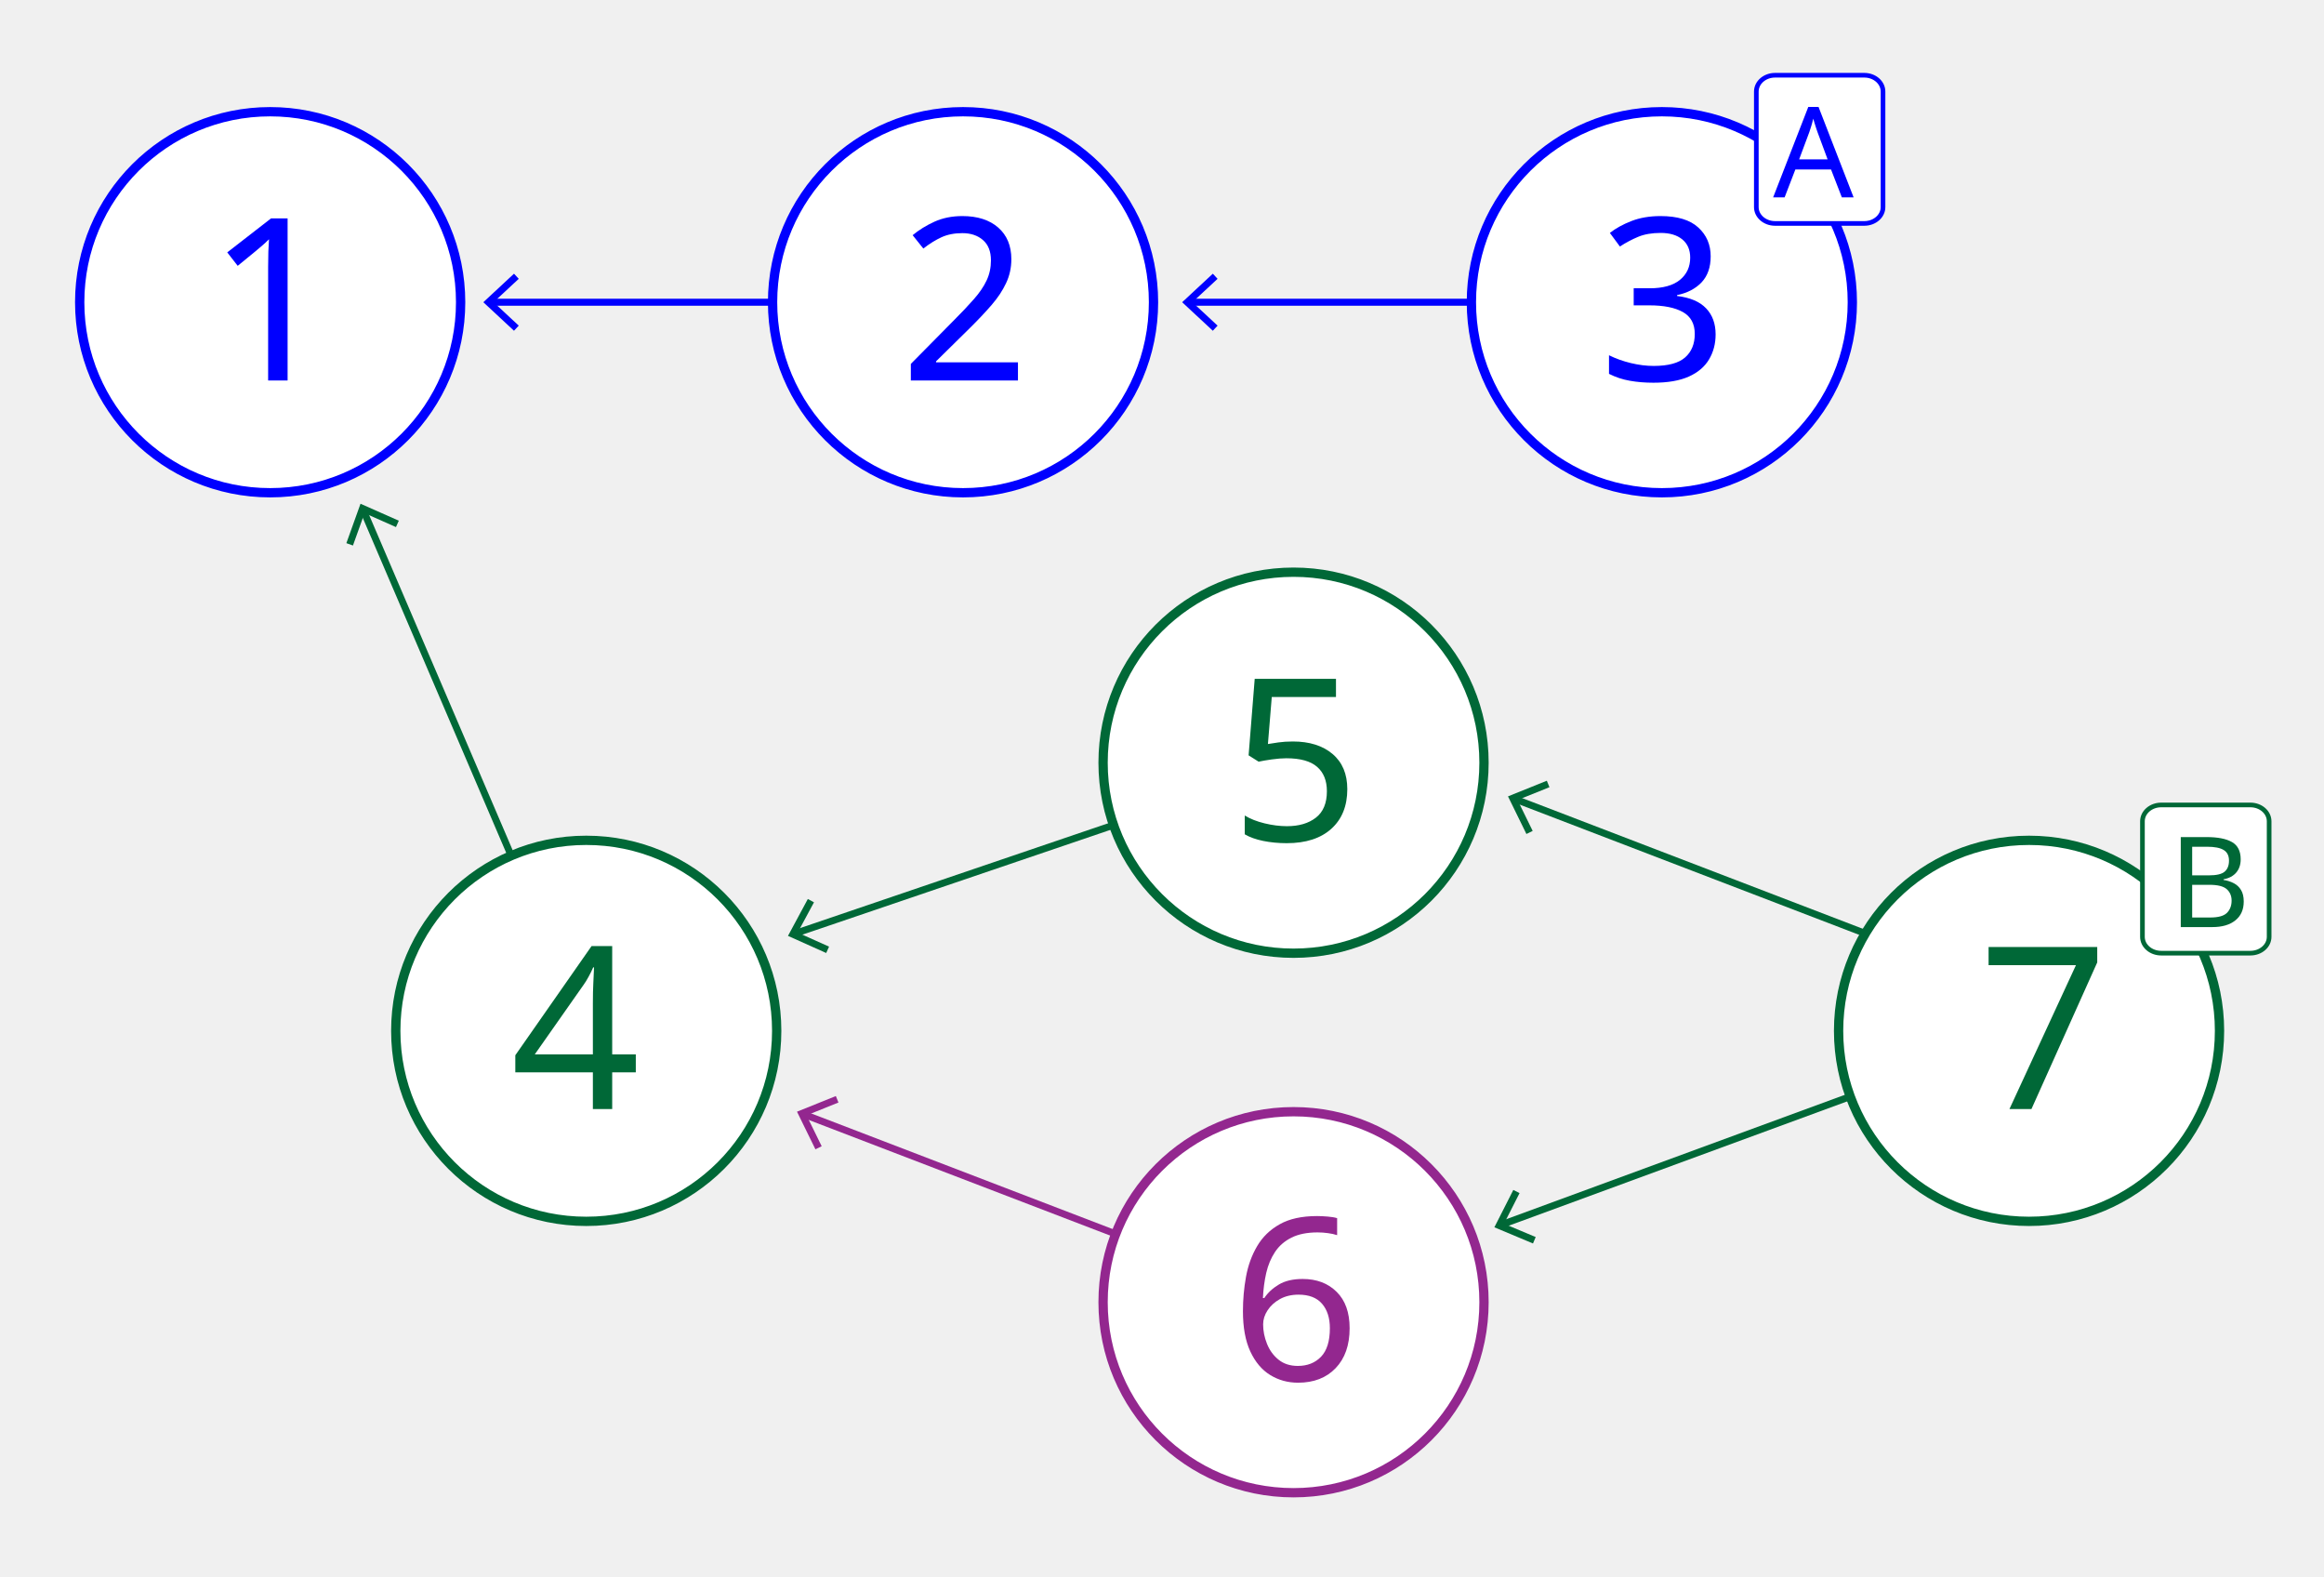
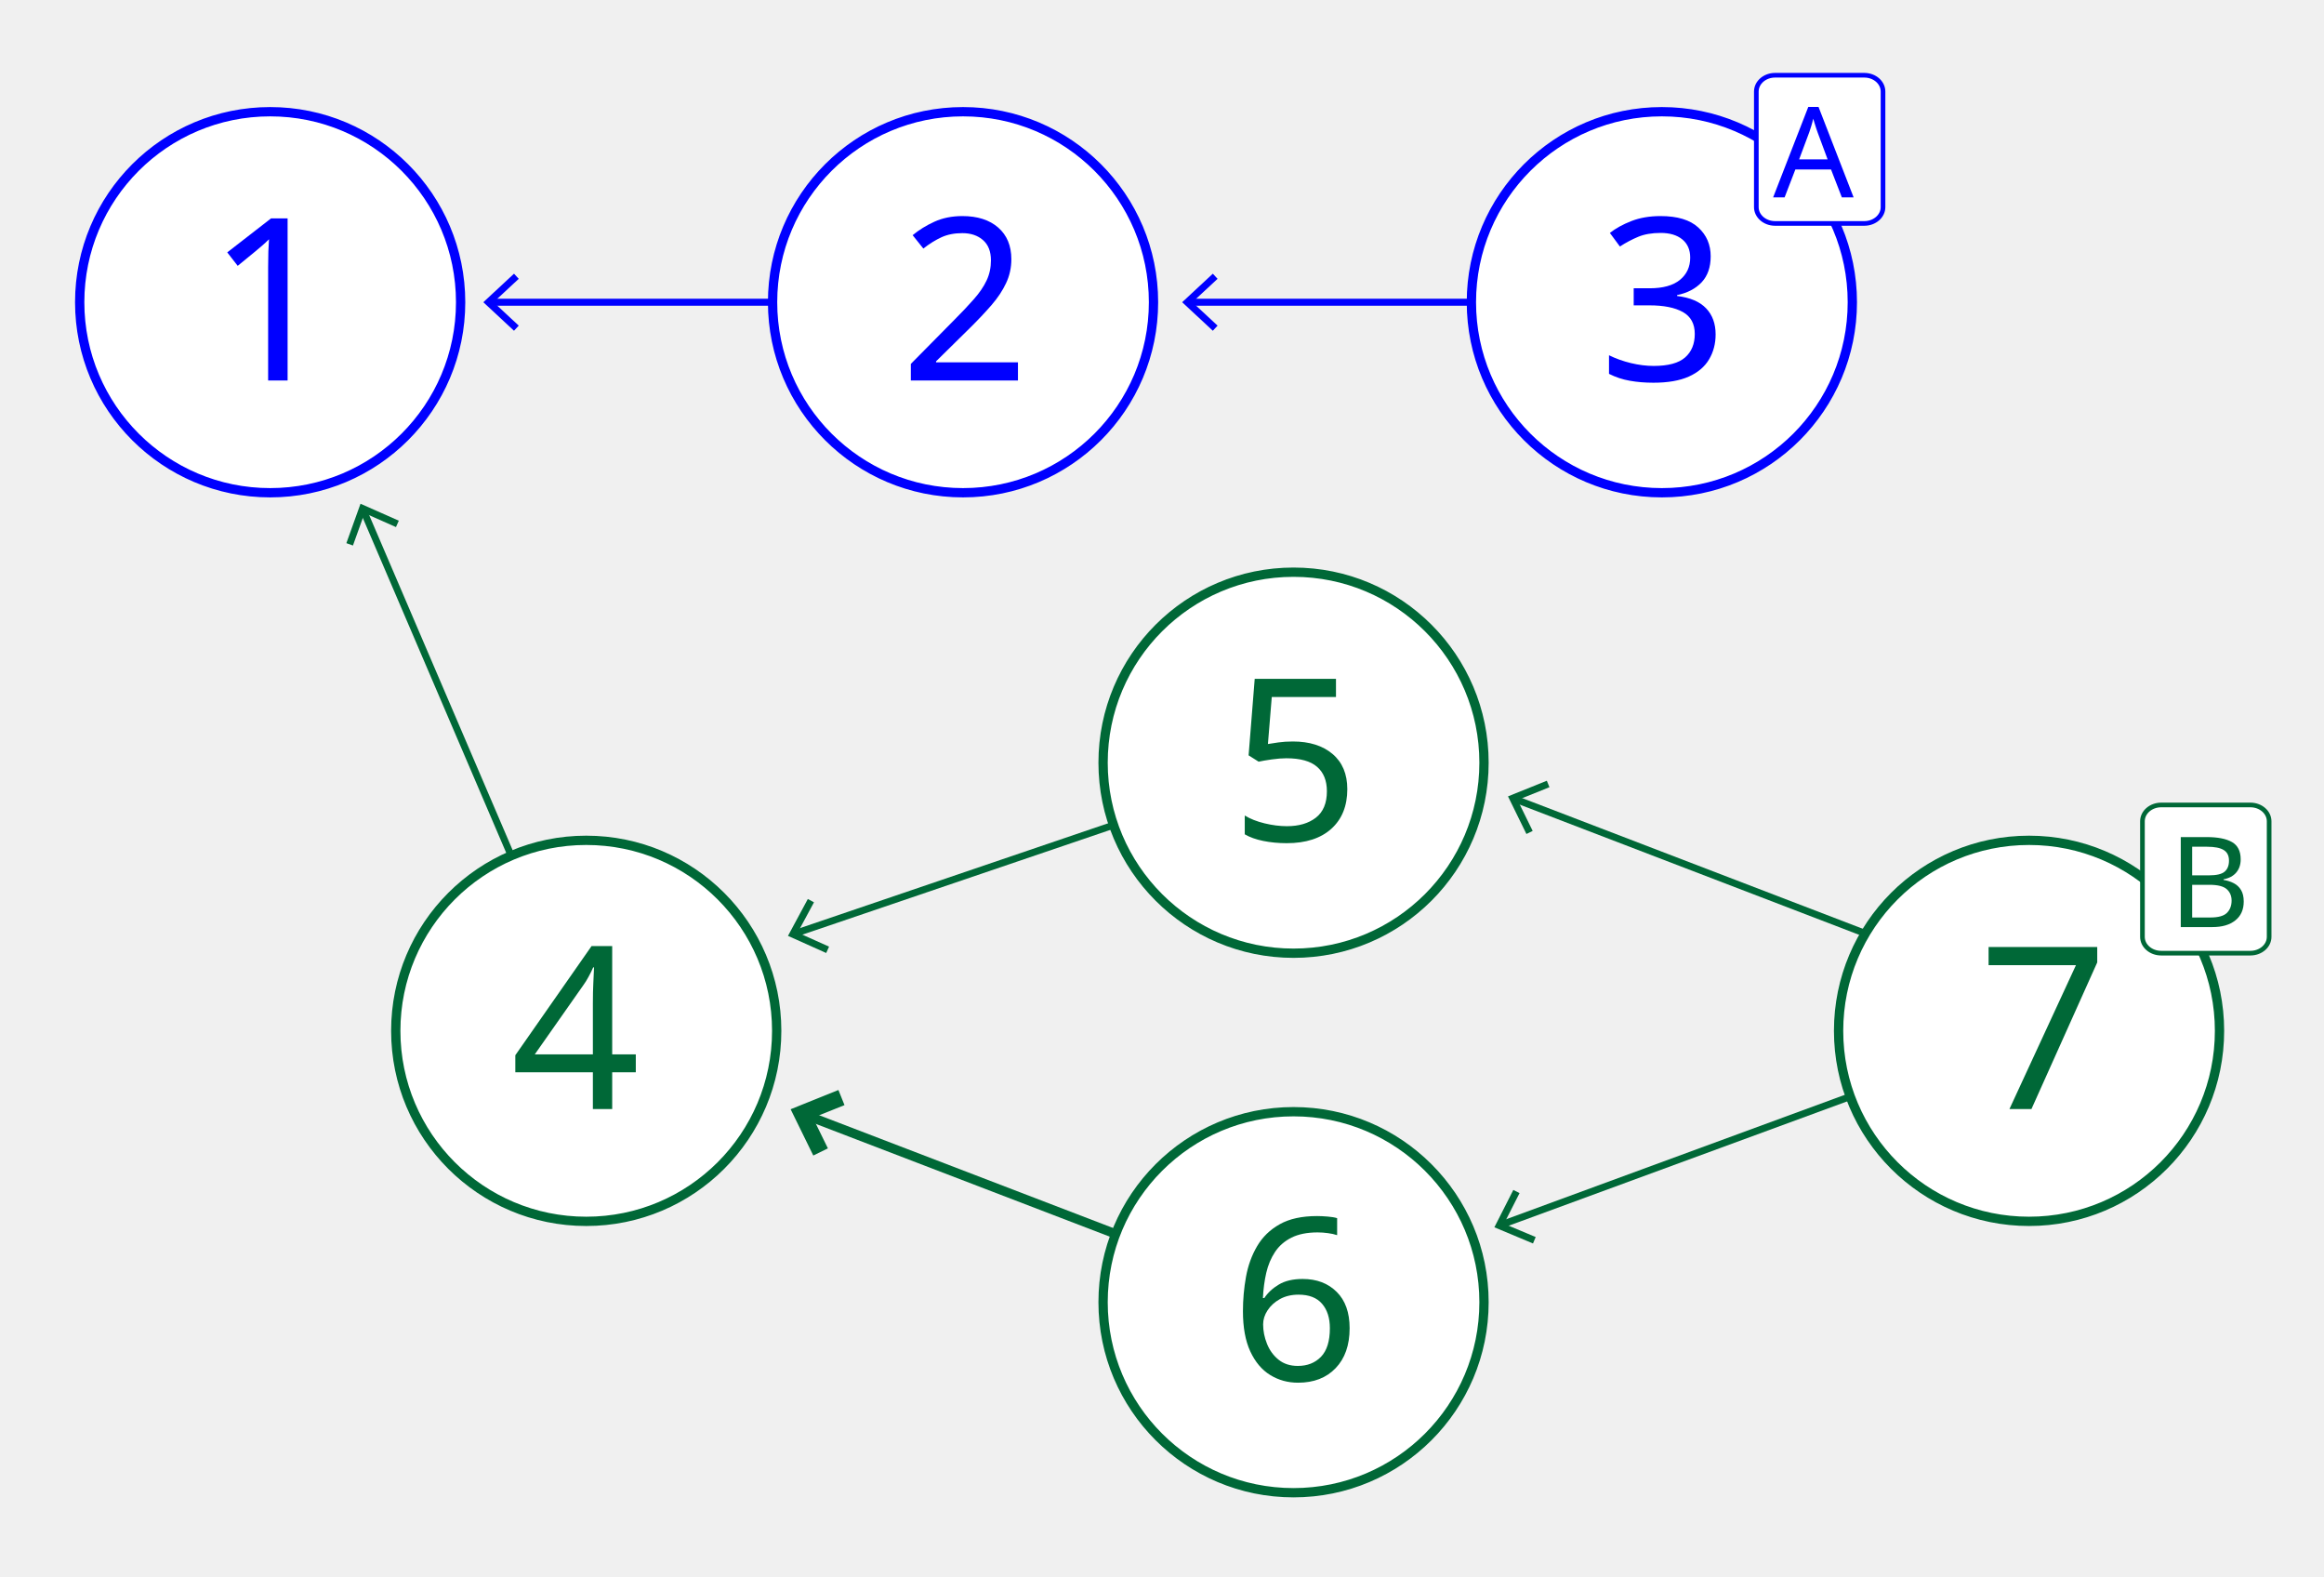
<svg xmlns="http://www.w3.org/2000/svg" version="1.1" id="Layer_1" x="0px" y="0px" width="500px" height="339.176px" viewBox="0 0 500 339.176" enable-background="new 0 0 500 339.176" xml:space="preserve">
  <g>
    <path fill="none" d="M171.472,239.117" />
  </g>
  <g>
    <path fill="none" d="M278.3,280.094" />
  </g>
  <g>
    <g>
-       <line fill="none" stroke="#006837" stroke-width="1.5" stroke-linecap="round" stroke-miterlimit="10" x1="273.275" y1="166.008" x2="171.073" y2="200.778" />
+       <line fill="none" stroke="#006837" stroke-width="1.5" stroke-linecap="round" stroke-miterlimit="10" x1="273.275" y1="166.008" x2="171.073" y2="200.777" />
      <g>
-         <polygon fill="#006837" points="173.802,193.369 175.125,194.08 171.617,200.59 178.368,203.614 177.753,204.983 169.532,201.3         " />
+         <polygon fill="#006837" points="173.802,193.369 175.125,194.08 171.617,200.59 178.368,203.614 177.753,204.982 169.532,201.3         " />
      </g>
    </g>
  </g>
  <g>
    <g>
-       <line fill="none" stroke="#93278F" stroke-width="1.5" stroke-linecap="round" stroke-miterlimit="10" x1="278.3" y1="280.094" x2="172.991" y2="239.7" />
+       <line fill="none" stroke="#006837" stroke-width="2" stroke-miterlimit="10" x1="278.3" y1="280.094" x2="172.991" y2="239.7" />
      <g>
-         <polygon fill="#93278F" points="179.828,235.751 180.39,237.144 173.528,239.904 176.783,246.546 175.435,247.206      171.472,239.116    " />
+         <polygon fill="none" stroke="#006837" stroke-width="2" stroke-miterlimit="10" points="179.828,235.751 180.39,237.145      173.528,239.904 176.783,246.546 175.435,247.206 171.472,239.116    " />
      </g>
    </g>
  </g>
  <g>
    <g>
      <line fill="none" stroke="#006837" stroke-width="1.5" stroke-linecap="round" stroke-miterlimit="10" x1="436.543" y1="221.725" x2="323.038" y2="263.418" />
      <g>
        <polygon fill="#006837" points="325.586,255.945 326.926,256.625 323.577,263.219 330.399,266.078 329.817,267.461      321.508,263.979    " />
      </g>
    </g>
  </g>
  <g>
    <g>
-       <line fill="none" stroke="#006837" stroke-width="1.5" stroke-linecap="round" stroke-miterlimit="10" x1="428.336" y1="211.147" x2="325.958" y2="171.877" />
+       <line fill="none" stroke="#006837" stroke-width="1.5" stroke-linecap="round" stroke-miterlimit="10" x1="428.336" y1="211.146" x2="325.958" y2="171.877" />
      <g>
-         <polygon fill="#006837" points="332.795,167.929 333.358,169.321 326.497,172.082 329.75,178.724 328.403,179.383      324.44,171.293    " />
+         <polygon fill="#006837" points="332.795,167.929 333.358,169.321 326.497,172.082 329.75,178.725 328.403,179.383      324.44,171.293    " />
      </g>
    </g>
  </g>
  <g>
    <g>
      <line fill="none" stroke="#0000FF" stroke-width="1.5" stroke-linecap="round" stroke-miterlimit="10" x1="357.545" y1="65.007" x2="255.963" y2="65.007" />
      <g>
        <polygon fill="#0000FF" points="260.934,58.872 261.957,59.971 256.539,65.005 261.957,70.042 260.934,71.14 254.336,65.005         " />
      </g>
    </g>
  </g>
  <g>
    <g>
      <line fill="none" stroke="#0000FF" stroke-width="1.5" stroke-linecap="round" stroke-miterlimit="10" x1="207.195" y1="65.007" x2="105.613" y2="65.007" />
      <g>
        <polygon fill="#0000FF" points="110.583,58.872 111.606,59.971 106.188,65.005 111.606,70.042 110.583,71.14 103.986,65.005         " />
      </g>
    </g>
  </g>
  <g>
    <g>
      <line fill="none" stroke="#006837" stroke-width="1.5" stroke-linecap="round" stroke-miterlimit="10" x1="126.125" y1="221.725" x2="78.203" y2="109.845" />
      <g>
        <polygon fill="#006837" points="85.799,111.998 85.192,113.371 78.431,110.374 75.935,117.336 74.521,116.829 77.563,108.349         " />
      </g>
    </g>
  </g>
  <g>
-     <path fill="none" d="M328.317,174.522" />
+     <path fill="none" d="M328.317,174.521" />
  </g>
  <g>
    <path fill="none" d="M440.008,221.725" />
  </g>
  <g>
    <circle fill="#FFFFFF" stroke="#006837" stroke-width="2" stroke-miterlimit="10" cx="126.125" cy="221.725" r="40.978" />
-     <text transform="matrix(1 0 0 1 109.8369 238.5532)" fill="#006837" font-family="'Futura-Medium'" font-size="48.825">4</text>
+     <text transform="matrix(1 0 0 1 109.8369 238.5527)" fill="#006837" font-family="'Futura-Medium'" font-size="48.825">4</text>
  </g>
  <g>
    <circle fill="#FFFFFF" stroke="#006837" stroke-width="2" stroke-miterlimit="10" cx="436.543" cy="221.725" r="40.977" />
-     <text transform="matrix(1 0 0 1 425.6812 238.5532)" fill="#006837" font-family="'Futura-Medium'" font-size="48.825">7</text>
+     <text transform="matrix(1 0 0 1 425.6816 238.5527)" fill="#006837" font-family="'Futura-Medium'" font-size="48.825">7</text>
  </g>
  <g>
    <circle fill="#FFFFFF" stroke="#006837" stroke-width="2" stroke-miterlimit="10" cx="278.302" cy="164.052" r="40.978" />
-     <text transform="matrix(1 0 0 1 264.7266 180.8774)" fill="#006837" font-family="'Futura-Medium'" font-size="48.825">5</text>
+     <text transform="matrix(1 0 0 1 264.7266 180.877)" fill="#006837" font-family="'Futura-Medium'" font-size="48.825">5</text>
  </g>
  <g>
-     <circle fill="#FFFFFF" stroke="#93278F" stroke-width="2" stroke-miterlimit="10" cx="278.302" cy="280.096" r="40.978" />
-     <text transform="matrix(1 0 0 1 264.7266 296.9238)" fill="#93278F" font-family="'Futura-Medium'" font-size="48.825">6</text>
+     <circle fill="#FFFFFF" stroke="#006837" stroke-width="2" stroke-miterlimit="10" cx="278.302" cy="280.096" r="40.978" />
+     <text transform="matrix(1 0 0 1 264.7266 296.9238)" fill="#006837" font-family="'Futura-Medium'" font-size="48.825">6</text>
  </g>
  <g>
    <circle fill="#FFFFFF" stroke="#0000FF" stroke-width="2" stroke-miterlimit="10" cx="58.124" cy="65.007" r="40.978" />
-     <text transform="matrix(1 0 0 1 44.5479 81.8345)" fill="#0000FF" font-family="'Futura-Medium'" font-size="48.825">1</text>
+     <text transform="matrix(1 0 0 1 44.5479 81.834)" fill="#0000FF" font-family="'Futura-Medium'" font-size="48.825">1</text>
  </g>
  <g>
    <circle fill="#FFFFFF" stroke="#0000FF" stroke-width="2" stroke-miterlimit="10" cx="207.195" cy="65.007" r="40.978" />
-     <text transform="matrix(1 0 0 1 193.6191 81.8345)" fill="#0000FF" font-family="'Futura-Medium'" font-size="48.825">2</text>
+     <text transform="matrix(1 0 0 1 193.6191 81.834)" fill="#0000FF" font-family="'Futura-Medium'" font-size="48.825">2</text>
  </g>
  <g>
    <circle fill="#FFFFFF" stroke="#0000FF" stroke-width="2" stroke-miterlimit="10" cx="357.544" cy="65.007" r="40.979" />
-     <text transform="matrix(1 0 0 1 343.9683 81.8345)" fill="#0000FF" font-family="'Futura-Medium'" font-size="48.825">3</text>
+     <text transform="matrix(1 0 0 1 343.9688 81.834)" fill="#0000FF" font-family="'Futura-Medium'" font-size="48.825">3</text>
  </g>
  <g>
-     <path fill="#FFFFFF" stroke="#0000FF" stroke-miterlimit="10" d="M405.124,44.552c0,1.935-1.803,3.506-4.027,3.506h-19.201   c-2.225,0-4.029-1.571-4.029-3.506V19.689c0-1.935,1.805-3.506,4.029-3.506h19.201c2.225,0,4.027,1.571,4.027,3.506V44.552z" />
-     <text transform="matrix(1 0 0 1 381.4849 42.4497)" fill="#0000FF" font-family="'Futura-Medium'" font-size="27.125">A</text>
+     <path fill="#FFFFFF" stroke="#0000FF" stroke-miterlimit="10" d="M405.124,44.552c0,1.935-1.803,3.506-4.027,3.506h-19.2   c-2.226,0-4.029-1.571-4.029-3.506V19.689c0-1.935,1.805-3.506,4.029-3.506h19.2c2.226,0,4.027,1.571,4.027,3.506V44.552z" />
+     <text transform="matrix(1 0 0 1 381.4844 42.4492)" fill="#0000FF" font-family="'Futura-Medium'" font-size="27.125">A</text>
  </g>
  <g>
-     <path fill="#FFFFFF" stroke="#006837" stroke-miterlimit="10" d="M488.196,201.51c0,1.936-1.805,3.504-4.029,3.504h-19.199   c-2.225,0-4.029-1.568-4.029-3.504v-24.862c0-1.936,1.805-3.508,4.029-3.508h19.199c2.225,0,4.029,1.572,4.029,3.508V201.51z" />
-     <text transform="matrix(1 0 0 1 466.5591 199.4087)" fill="#006837" font-family="'Futura-Medium'" font-size="27.125">B</text>
+     <path fill="#FFFFFF" stroke="#006837" stroke-miterlimit="10" d="M488.196,201.51c0,1.936-1.806,3.504-4.029,3.504h-19.199   c-2.225,0-4.028-1.568-4.028-3.504v-24.861c0-1.937,1.805-3.508,4.028-3.508h19.199c2.225,0,4.029,1.571,4.029,3.508V201.51z" />
+     <text transform="matrix(1 0 0 1 466.5586 199.4082)" fill="#006837" font-family="'Futura-Medium'" font-size="27.125">B</text>
  </g>
</svg>
